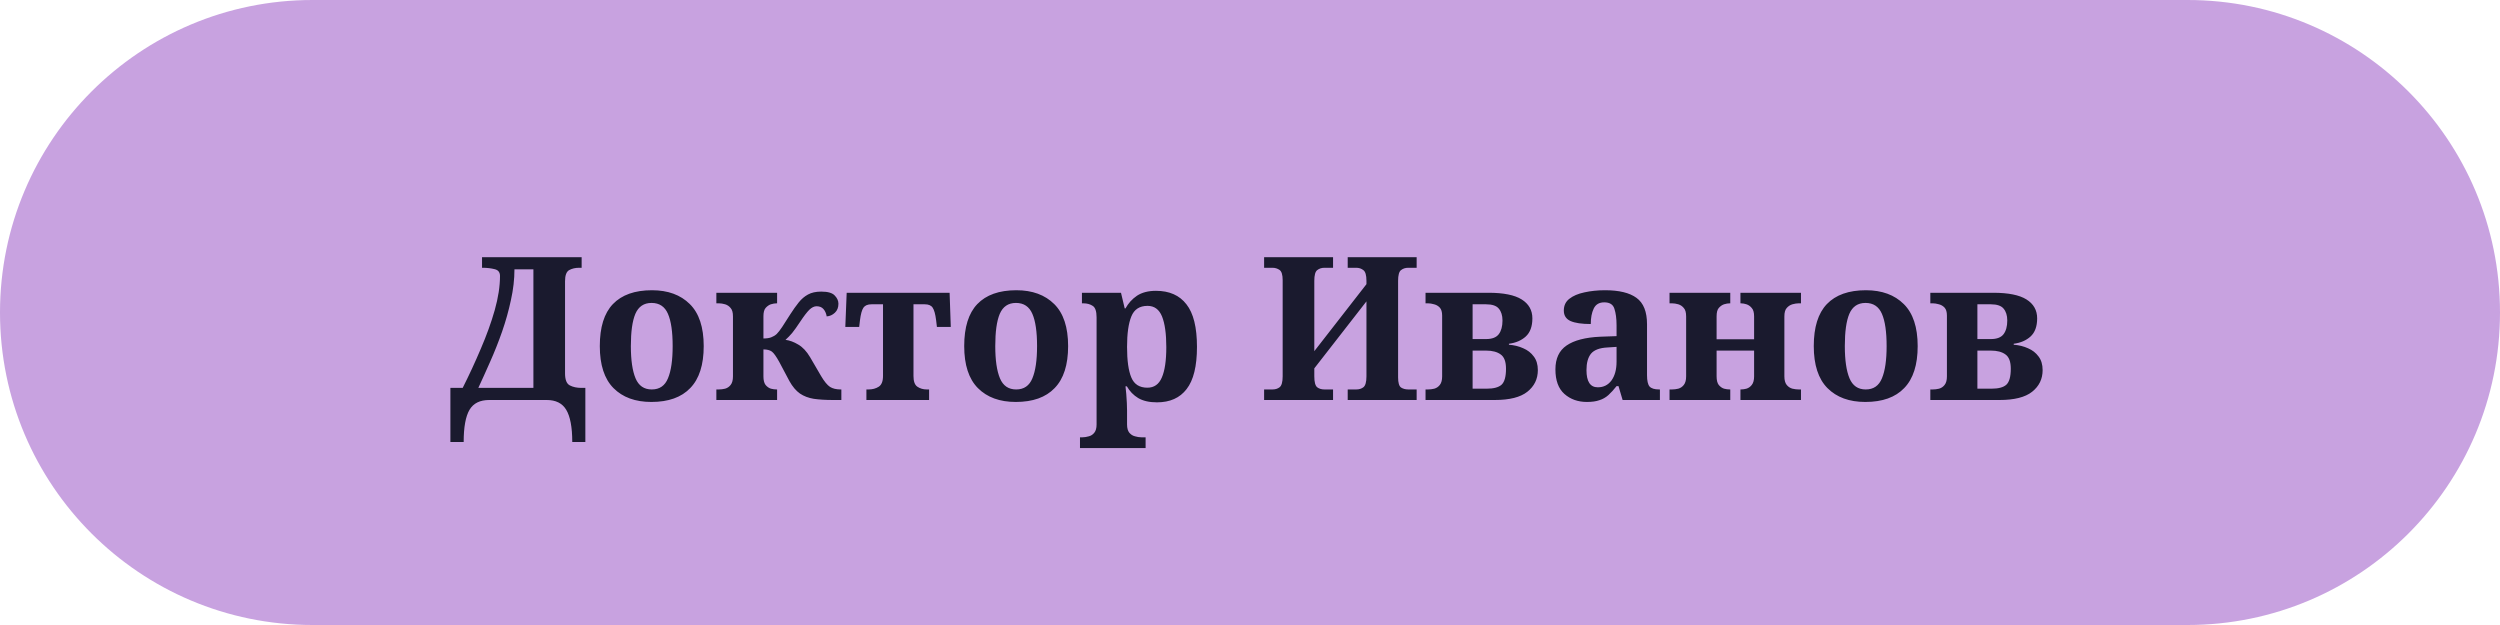
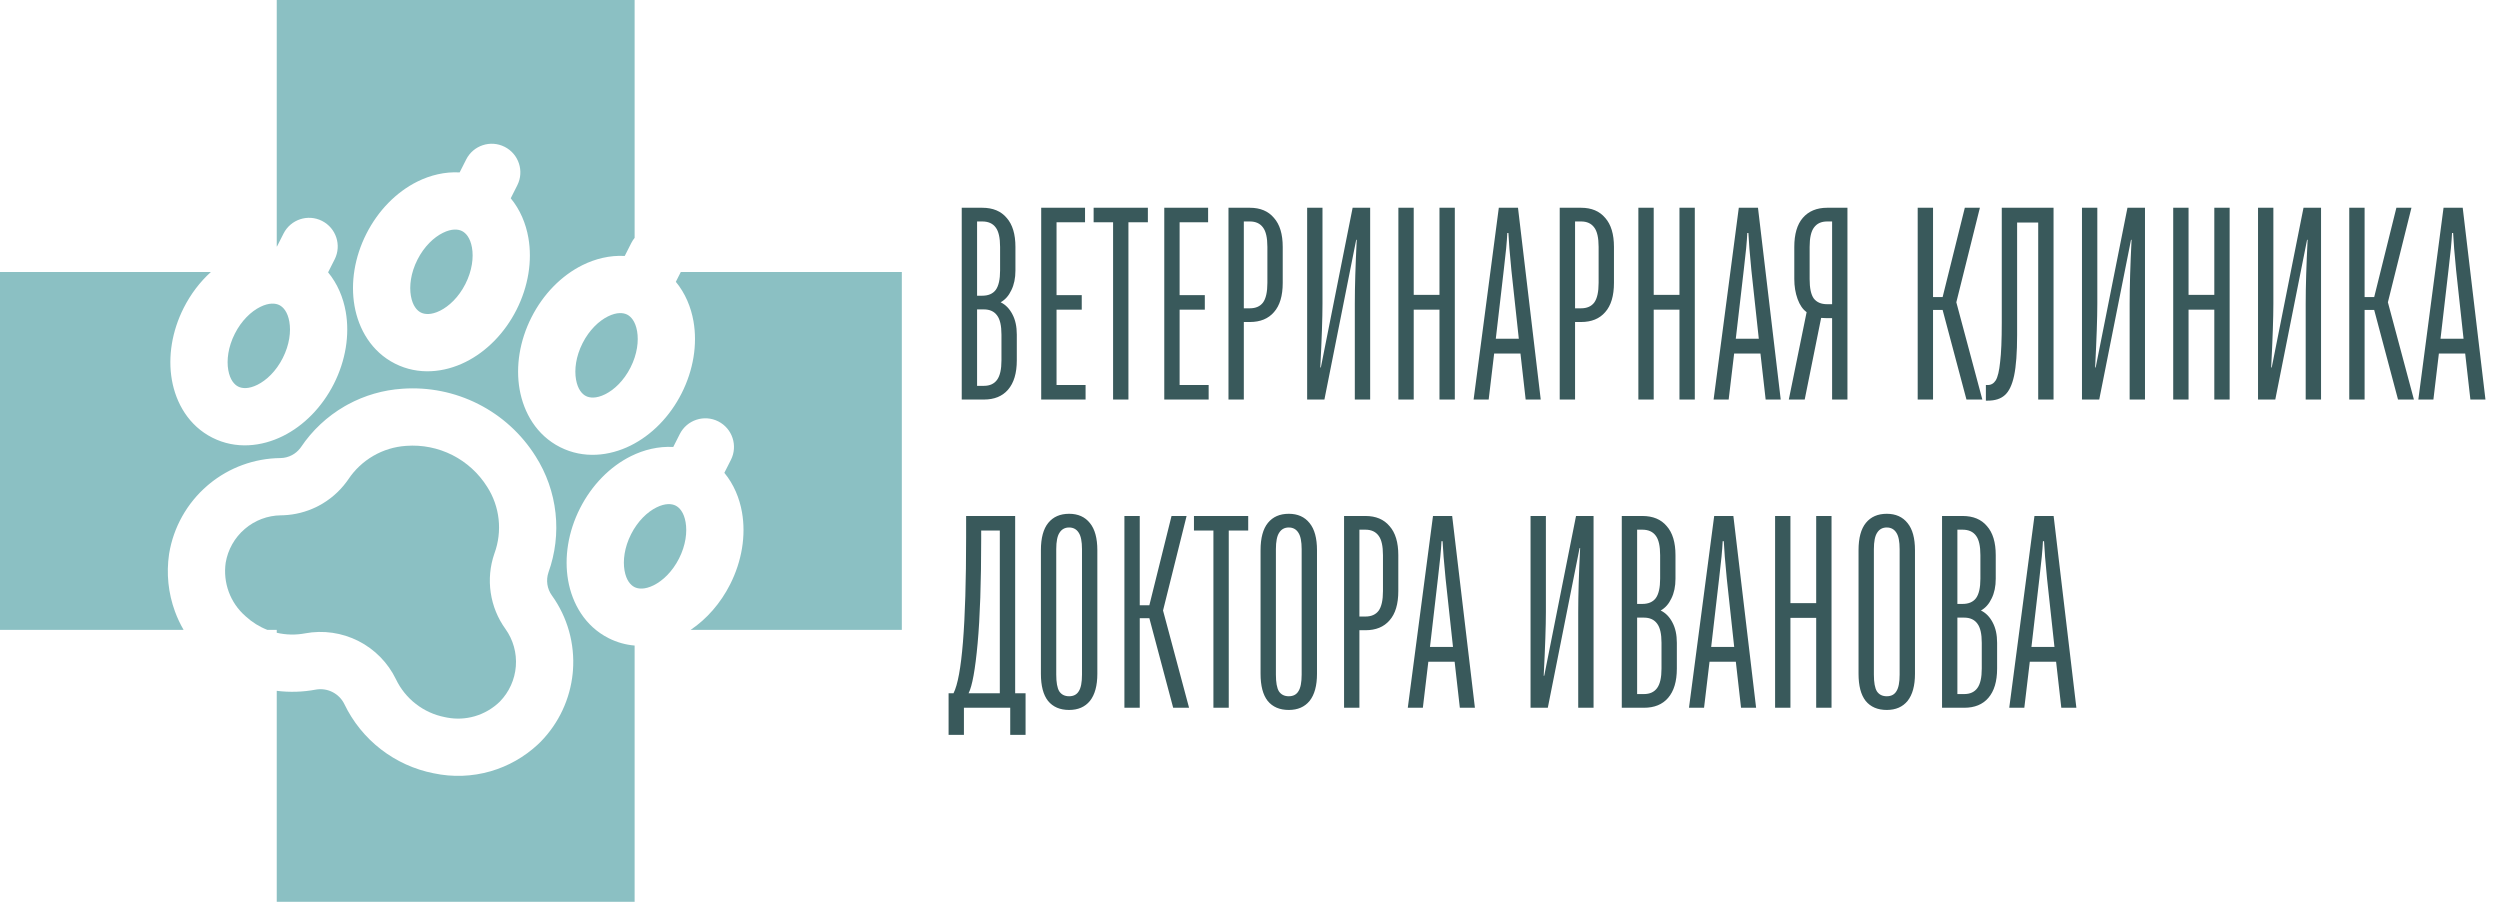
- <svg xmlns="http://www.w3.org/2000/svg" viewBox="0 0 200 50">
-   <rect width="200" height="50" rx="25" fill="#C8A2E0" />
-   <text x="100" y="32" font-family="Georgia, serif" font-size="16" font-weight="bold" fill="#1A1A2E" text-anchor="middle">Доктор Иванов</text>
+ <svg xmlns="http://www.w3.org/2000/svg" width="219" height="79" viewBox="0 0 219 79" fill="none">
+   <path d="M38.794 20.399C39.58 20.009 40.143 20.073 40.475 20.241C40.808 20.41 41.194 20.826 41.345 21.69C41.496 22.554 41.362 23.705 40.771 24.872C40.18 26.04 39.333 26.83 38.547 27.22C37.761 27.61 37.198 27.544 36.865 27.376C36.533 27.208 36.147 26.793 35.995 25.929C35.844 25.064 35.978 23.913 36.569 22.746C37.16 21.579 38.007 20.789 38.794 20.399Z" fill="#8BC0C3" />
+   <path fill-rule="evenodd" clip-rule="evenodd" d="M55.593 0V20.838C55.482 20.974 55.384 21.124 55.302 21.287L54.727 22.422C53.432 22.349 52.153 22.665 51.028 23.223C49.181 24.139 47.588 25.761 46.556 27.8C45.525 29.838 45.162 32.081 45.518 34.112C45.874 36.144 47 38.126 49.064 39.17C51.128 40.214 53.392 39.948 55.239 39.031C57.087 38.115 58.679 36.493 59.71 34.455C60.742 32.416 61.105 30.172 60.749 28.142C60.532 26.904 60.029 25.686 59.203 24.687L59.639 23.825H79V55.175H60.502C61.915 54.224 63.123 52.843 63.96 51.188C64.992 49.149 65.354 46.906 64.999 44.875C64.782 43.638 64.279 42.419 63.453 41.419L64.027 40.285C64.652 39.049 64.157 37.54 62.921 36.914C61.685 36.289 60.177 36.784 59.551 38.02L58.977 39.155C57.683 39.082 56.403 39.398 55.278 39.956C53.43 40.872 51.838 42.494 50.806 44.533C49.775 46.571 49.412 48.815 49.768 50.846C50.124 52.877 51.25 54.859 53.314 55.903C54.057 56.279 54.826 56.485 55.593 56.551V79H24.243V60.517C25.373 60.657 26.521 60.624 27.646 60.413L27.741 60.397C28.216 60.329 28.699 60.408 29.125 60.624C29.581 60.854 29.949 61.228 30.172 61.691C30.916 63.237 32.009 64.588 33.365 65.638C34.723 66.689 36.308 67.41 37.992 67.741V67.74C39.645 68.093 41.359 68.033 42.983 67.562C44.521 67.115 45.933 66.314 47.105 65.225L47.337 65.003L47.367 64.973C48.958 63.346 49.946 61.225 50.17 58.965L50.189 58.745C50.368 56.402 49.717 54.071 48.346 52.163L48.343 52.159C48.137 51.874 48.002 51.541 47.95 51.188C47.898 50.836 47.931 50.477 48.047 50.139H48.046C48.643 48.476 48.856 46.699 48.664 44.943C48.471 43.172 47.873 41.468 46.916 39.966C45.687 38.013 43.952 36.431 41.893 35.39C39.835 34.348 37.532 33.887 35.231 34.054C33.565 34.165 31.943 34.635 30.477 35.43L30.186 35.593C28.658 36.479 27.351 37.702 26.366 39.169L26.286 39.276C26.093 39.521 25.852 39.724 25.577 39.869C25.263 40.036 24.914 40.123 24.562 40.127L24.557 40.127C22.282 40.151 20.085 40.955 18.331 42.399L18.163 42.541C16.381 44.073 15.196 46.185 14.816 48.504L14.81 48.545C14.561 50.237 14.739 51.964 15.328 53.569C15.532 54.127 15.786 54.664 16.082 55.175H0V23.825H18.476C17.526 24.684 16.71 25.752 16.094 26.969C15.063 29.008 14.7 31.252 15.056 33.282C15.412 35.314 16.538 37.296 18.602 38.34C20.666 39.384 22.929 39.118 24.777 38.201C26.624 37.285 28.216 35.663 29.248 33.624C30.279 31.586 30.642 29.342 30.287 27.311C30.07 26.074 29.567 24.856 28.741 23.856L29.315 22.721C29.94 21.485 29.445 19.977 28.209 19.351C26.974 18.726 25.465 19.221 24.839 20.457L24.265 21.592C24.258 21.591 24.251 21.591 24.243 21.59V0H55.593ZM44.208 12.863C42.972 12.238 41.463 12.733 40.838 13.969L40.264 15.104C38.969 15.031 37.69 15.347 36.564 15.905C34.717 16.822 33.125 18.443 32.093 20.482C31.062 22.52 30.699 24.763 31.055 26.794C31.411 28.826 32.537 30.808 34.6 31.852C36.664 32.896 38.928 32.63 40.776 31.713C42.623 30.797 44.215 29.175 45.247 27.137C46.278 25.098 46.641 22.854 46.285 20.823C46.069 19.586 45.565 18.368 44.74 17.369L45.314 16.233C45.939 14.998 45.444 13.489 44.208 12.863Z" fill="#8BC0C3" />
+   <path d="M35.583 39.057C36.981 38.954 38.38 39.233 39.629 39.865C40.877 40.497 41.931 41.459 42.676 42.647C42.679 42.652 42.683 42.657 42.686 42.662C43.228 43.513 43.569 44.48 43.678 45.487C43.788 46.493 43.665 47.513 43.318 48.467L43.302 48.511C42.926 49.606 42.818 50.776 42.987 51.921L42.988 51.922C43.157 53.067 43.598 54.156 44.276 55.095C44.953 56.04 45.277 57.196 45.188 58.362C45.099 59.523 44.604 60.618 43.793 61.453C43.173 62.06 42.415 62.504 41.585 62.745C40.8 62.972 39.974 63.012 39.174 62.862L38.96 62.819C38.04 62.638 37.176 62.245 36.436 61.672L36.435 61.672C35.695 61.099 35.097 60.36 34.69 59.513C34.689 59.511 34.689 59.509 34.688 59.508C33.986 58.057 32.828 56.876 31.39 56.149C29.952 55.421 28.314 55.187 26.73 55.481C26.728 55.481 26.726 55.482 26.724 55.483C25.9 55.638 25.056 55.619 24.243 55.43V55.175H23.416C22.723 54.904 22.083 54.507 21.532 54.001C21.518 53.988 21.505 53.975 21.491 53.963C20.837 53.39 20.337 52.661 20.037 51.842C19.74 51.031 19.647 50.158 19.769 49.3C19.961 48.15 20.55 47.103 21.434 46.343C22.32 45.58 23.444 45.156 24.605 45.142L24.823 45.137C25.834 45.098 26.825 44.846 27.733 44.4L27.926 44.301H27.927C28.886 43.792 29.717 43.075 30.361 42.203L30.488 42.026L30.513 41.989C31.076 41.144 31.825 40.441 32.702 39.933C33.578 39.425 34.558 39.126 35.565 39.059C35.571 39.059 35.577 39.058 35.583 39.057Z" fill="#8BC0C3" />
+   <path d="M57.507 44.45C58.293 44.06 58.856 44.124 59.188 44.293C59.521 44.461 59.907 44.876 60.058 45.74C60.21 46.605 60.075 47.756 59.485 48.923C58.894 50.091 58.046 50.881 57.26 51.271C56.474 51.661 55.911 51.596 55.578 51.428C55.246 51.259 54.86 50.844 54.709 49.98C54.557 49.115 54.691 47.965 55.282 46.797C55.873 45.63 56.721 44.84 57.507 44.45Z" fill="#8BC0C3" />
+   <path d="M53.257 27.717C54.043 27.327 54.606 27.391 54.939 27.559C55.271 27.728 55.657 28.143 55.809 29.007C55.96 29.872 55.825 31.023 55.235 32.191C54.644 33.358 53.797 34.148 53.01 34.538C52.224 34.928 51.661 34.863 51.329 34.694C50.996 34.526 50.61 34.111 50.459 33.247C50.307 32.382 50.442 31.232 51.032 30.064C51.623 28.897 52.471 28.107 53.257 27.717Z" fill="#8BC0C3" />
+   <path d="M22.794 26.886C23.58 26.496 24.144 26.561 24.477 26.729C24.809 26.898 25.195 27.313 25.346 28.177C25.498 29.042 25.363 30.193 24.772 31.36C24.182 32.528 23.334 33.318 22.548 33.708C21.762 34.098 21.199 34.033 20.866 33.864C20.533 33.696 20.148 33.281 19.996 32.417C19.845 31.552 19.979 30.401 20.57 29.234C21.161 28.067 22.008 27.276 22.794 26.886Z" fill="#8BC0C3" />
+   <path d="M84.248 35V18.2H86.048C86.976 18.2 87.688 18.496 88.184 19.088C88.696 19.664 88.952 20.512 88.952 21.632V23.696C88.952 24.368 88.832 24.944 88.592 25.424C88.368 25.904 88.056 26.256 87.656 26.48C88.088 26.688 88.432 27.04 88.688 27.536C88.944 28.016 89.072 28.608 89.072 29.312V31.568C89.072 32.688 88.816 33.544 88.304 34.136C87.808 34.712 87.104 35 86.192 35H84.248ZM86.048 25.904C86.576 25.904 86.968 25.736 87.224 25.4C87.48 25.048 87.608 24.48 87.608 23.696V21.632C87.608 20.832 87.48 20.264 87.224 19.928C86.968 19.576 86.576 19.4 86.048 19.4H85.592V25.904H86.048ZM86.192 33.8C86.704 33.8 87.088 33.624 87.344 33.272C87.6 32.92 87.728 32.352 87.728 31.568V29.312C87.728 28.528 87.6 27.968 87.344 27.632C87.088 27.28 86.704 27.104 86.192 27.104H85.592V33.8H86.192ZM95.097 35H91.209V18.2H95.049V19.472H92.553V25.856H94.761V27.128H92.553V33.728H95.097V35ZM98.85 35H97.506V19.472H95.802V18.2H100.554V19.472H98.85V35ZM105.878 35H101.99V18.2H105.83V19.472H103.334V25.856H105.542V27.128H103.334V33.728H105.878V35ZM107.615 35V18.2H109.487C110.399 18.2 111.103 18.496 111.599 19.088C112.111 19.664 112.367 20.512 112.367 21.632V24.776C112.367 25.912 112.111 26.768 111.599 27.344C111.103 27.92 110.399 28.208 109.487 28.208H108.959V35H107.615ZM109.487 27.008C109.999 27.008 110.383 26.84 110.639 26.504C110.895 26.152 111.023 25.576 111.023 24.776V21.632C111.023 20.832 110.895 20.264 110.639 19.928C110.383 19.576 109.999 19.4 109.487 19.4H108.959V27.008H109.487ZM114.506 35V18.2H115.85V26.6C115.85 27.832 115.786 29.696 115.658 32.192H115.706L118.49 18.2H120.026V35H118.682V26.6C118.682 25.112 118.738 23.248 118.85 21.008H118.802L116.018 35H114.506ZM123.842 35H122.498V18.2H123.842V25.832H126.098V18.2H127.442V35H126.098V27.128H123.842V35ZM130.408 35H129.088L131.296 18.2H132.976L134.968 35H133.648L133.192 30.968H130.888L130.408 35ZM131.032 29.672H133.048L132.4 23.696C132.256 22.24 132.168 21.144 132.136 20.408H132.04C132.008 21.144 131.904 22.232 131.728 23.672L131.032 29.672ZM136.631 35V18.2H138.503C139.415 18.2 140.119 18.496 140.615 19.088C141.127 19.664 141.383 20.512 141.383 21.632V24.776C141.383 25.912 141.127 26.768 140.615 27.344C140.119 27.92 139.415 28.208 138.503 28.208H137.975V35H136.631ZM138.503 27.008C139.015 27.008 139.399 26.84 139.655 26.504C139.911 26.152 140.039 25.576 140.039 24.776V21.632C140.039 20.832 139.911 20.264 139.655 19.928C139.399 19.576 139.015 19.4 138.503 19.4H137.975V27.008H138.503ZM144.865 35H143.521V18.2H144.865V25.832H147.121V18.2H148.465V35H147.121V27.128H144.865V35ZM151.431 35H150.111L152.319 18.2H153.999L155.991 35H154.671L154.215 30.968H151.911L151.431 35ZM152.055 29.672H154.071L153.423 23.696C153.279 22.24 153.191 21.144 153.159 20.408H153.063C153.031 21.144 152.927 22.232 152.751 23.672L152.055 29.672ZM161.836 18.2V35H160.492V27.872C160.06 27.872 159.74 27.864 159.532 27.848L158.092 35H156.7L158.26 27.344C157.924 27.104 157.66 26.72 157.468 26.192C157.276 25.664 157.18 25.08 157.18 24.44V21.632C157.18 20.512 157.428 19.664 157.924 19.088C158.436 18.496 159.148 18.2 160.06 18.2H161.836ZM160.492 26.648V19.4H160.06C159.548 19.4 159.164 19.576 158.908 19.928C158.652 20.264 158.524 20.832 158.524 21.632V24.44C158.524 25.24 158.644 25.808 158.884 26.144C159.14 26.48 159.532 26.648 160.06 26.648H160.492ZM169.334 35H167.99V18.2H169.334V26.024H170.174L172.118 18.2H173.438L171.374 26.48L173.654 35H172.262L170.174 27.152H169.334V35ZM173.963 35.096V33.728H174.131C174.419 33.728 174.651 33.592 174.827 33.32C175.003 33.032 175.131 32.496 175.211 31.712C175.307 30.928 175.355 29.784 175.355 28.28V18.2H179.891V35H178.547V19.496H176.699V29.36C176.699 30.896 176.611 32.08 176.435 32.912C176.259 33.728 175.987 34.296 175.619 34.616C175.267 34.936 174.771 35.096 174.131 35.096H173.963ZM182.381 35V18.2H183.725V26.6C183.725 27.832 183.661 29.696 183.533 32.192H183.581L186.365 18.2H187.901V35H186.557V26.6C186.557 25.112 186.613 23.248 186.725 21.008H186.677L183.893 35H182.381ZM191.717 35H190.373V18.2H191.717V25.832H193.973V18.2H195.317V35H193.973V27.128H191.717V35ZM197.803 35V18.2H199.147V26.6C199.147 27.832 199.083 29.696 198.955 32.192H199.003L201.787 18.2H203.323V35H201.979V26.6C201.979 25.112 202.035 23.248 202.147 21.008H202.099L199.315 35H197.803ZM207.139 35H205.795V18.2H207.139V26.024H207.979L209.923 18.2H211.243L209.179 26.48L211.459 35H210.067L207.979 27.152H207.139V35ZM213.166 35H211.846L214.054 18.2H215.734L217.726 35H216.406L215.95 30.968H213.646L213.166 35ZM213.79 29.672H215.806L215.158 23.696C215.014 22.24 214.926 21.144 214.894 20.408H214.798C214.766 21.144 214.662 22.232 214.486 23.672L213.79 29.672ZM83.096 64.376V60.728H83.528C84.264 59.288 84.632 54.736 84.632 47.072V45.2H88.928V60.728H89.84V64.376H88.496V62H84.44V64.376H83.096ZM87.584 60.728V46.472H85.952V47.216C85.952 51.024 85.848 54.072 85.64 56.36C85.432 58.648 85.168 60.104 84.848 60.728H87.584ZM93.655 62.192C92.855 62.192 92.239 61.928 91.807 61.4C91.391 60.872 91.183 60.08 91.183 59.024V48.2C91.183 47.128 91.399 46.328 91.831 45.8C92.263 45.272 92.871 45.008 93.655 45.008C94.439 45.008 95.047 45.28 95.479 45.824C95.911 46.352 96.127 47.144 96.127 48.2V59.024C96.127 60.064 95.911 60.856 95.479 61.4C95.047 61.928 94.439 62.192 93.655 62.192ZM93.655 60.992C94.039 60.992 94.319 60.848 94.495 60.56C94.687 60.272 94.783 59.784 94.783 59.096V48.104C94.783 47.432 94.687 46.952 94.495 46.664C94.303 46.36 94.023 46.208 93.655 46.208C93.287 46.208 93.007 46.36 92.815 46.664C92.623 46.952 92.527 47.432 92.527 48.104V59.096C92.527 59.784 92.615 60.272 92.791 60.56C92.983 60.848 93.271 60.992 93.655 60.992ZM99.842 62H98.498V45.2H99.842V53.024H100.682L102.626 45.2H103.946L101.882 53.48L104.162 62H102.77L100.682 54.152H99.842V62ZM107.639 62H106.295V46.472H104.591V45.2H109.343V46.472H107.639V62ZM112.897 62.192C112.097 62.192 111.481 61.928 111.049 61.4C110.633 60.872 110.425 60.08 110.425 59.024V48.2C110.425 47.128 110.641 46.328 111.073 45.8C111.505 45.272 112.113 45.008 112.897 45.008C113.681 45.008 114.289 45.28 114.721 45.824C115.153 46.352 115.369 47.144 115.369 48.2V59.024C115.369 60.064 115.153 60.856 114.721 61.4C114.289 61.928 113.681 62.192 112.897 62.192ZM112.897 60.992C113.281 60.992 113.561 60.848 113.737 60.56C113.929 60.272 114.025 59.784 114.025 59.096V48.104C114.025 47.432 113.929 46.952 113.737 46.664C113.545 46.36 113.265 46.208 112.897 46.208C112.529 46.208 112.249 46.36 112.057 46.664C111.865 46.952 111.769 47.432 111.769 48.104V59.096C111.769 59.784 111.857 60.272 112.033 60.56C112.225 60.848 112.513 60.992 112.897 60.992ZM117.74 62V45.2H119.612C120.524 45.2 121.228 45.496 121.724 46.088C122.236 46.664 122.492 47.512 122.492 48.632V51.776C122.492 52.912 122.236 53.768 121.724 54.344C121.228 54.92 120.524 55.208 119.612 55.208H119.084V62H117.74ZM119.612 54.008C120.124 54.008 120.508 53.84 120.764 53.504C121.02 53.152 121.148 52.576 121.148 51.776V48.632C121.148 47.832 121.02 47.264 120.764 46.928C120.508 46.576 120.124 46.4 119.612 46.4H119.084V54.008H119.612ZM124.642 62H123.322L125.53 45.2H127.21L129.202 62H127.882L127.426 57.968H125.122L124.642 62ZM125.266 56.672H127.282L126.634 50.696C126.49 49.24 126.402 48.144 126.37 47.408H126.274C126.242 48.144 126.138 49.232 125.962 50.672L125.266 56.672ZM134.076 62V45.2H135.42V53.6C135.42 54.832 135.356 56.696 135.228 59.192H135.276L138.06 45.2H139.596V62H138.252V53.6C138.252 52.112 138.308 50.248 138.42 48.008H138.372L135.588 62H134.076ZM142.068 62V45.2H143.868C144.796 45.2 145.508 45.496 146.004 46.088C146.516 46.664 146.772 47.512 146.772 48.632V50.696C146.772 51.368 146.652 51.944 146.412 52.424C146.188 52.904 145.876 53.256 145.476 53.48C145.908 53.688 146.252 54.04 146.508 54.536C146.764 55.016 146.892 55.608 146.892 56.312V58.568C146.892 59.688 146.636 60.544 146.124 61.136C145.628 61.712 144.924 62 144.012 62H142.068ZM143.868 52.904C144.396 52.904 144.788 52.736 145.044 52.4C145.3 52.048 145.428 51.48 145.428 50.696V48.632C145.428 47.832 145.3 47.264 145.044 46.928C144.788 46.576 144.396 46.4 143.868 46.4H143.412V52.904H143.868ZM144.012 60.8C144.524 60.8 144.908 60.624 145.164 60.272C145.42 59.92 145.548 59.352 145.548 58.568V56.312C145.548 55.528 145.42 54.968 145.164 54.632C144.908 54.28 144.524 54.104 144.012 54.104H143.412V60.8H144.012ZM149.275 62H147.955L150.163 45.2H151.843L153.835 62H152.515L152.059 57.968H149.755L149.275 62ZM149.899 56.672H151.915L151.267 50.696C151.123 49.24 151.035 48.144 151.003 47.408H150.907C150.875 48.144 150.771 49.232 150.595 50.672L149.899 56.672ZM156.842 62H155.498V45.2H156.842V52.832H159.098V45.2H160.442V62H159.098V54.128H156.842V62ZM165.28 62.192C164.48 62.192 163.864 61.928 163.432 61.4C163.016 60.872 162.808 60.08 162.808 59.024V48.2C162.808 47.128 163.024 46.328 163.456 45.8C163.888 45.272 164.496 45.008 165.28 45.008C166.064 45.008 166.672 45.28 167.104 45.824C167.536 46.352 167.752 47.144 167.752 48.2V59.024C167.752 60.064 167.536 60.856 167.104 61.4C166.672 61.928 166.064 62.192 165.28 62.192ZM165.28 60.992C165.664 60.992 165.944 60.848 166.12 60.56C166.312 60.272 166.408 59.784 166.408 59.096V48.104C166.408 47.432 166.312 46.952 166.12 46.664C165.928 46.36 165.648 46.208 165.28 46.208C164.912 46.208 164.632 46.36 164.44 46.664C164.248 46.952 164.152 47.432 164.152 48.104V59.096C164.152 59.784 164.24 60.272 164.416 60.56C164.608 60.848 164.896 60.992 165.28 60.992ZM170.123 62V45.2H171.923C172.851 45.2 173.563 45.496 174.059 46.088C174.571 46.664 174.827 47.512 174.827 48.632V50.696C174.827 51.368 174.707 51.944 174.467 52.424C174.243 52.904 173.931 53.256 173.531 53.48C173.963 53.688 174.307 54.04 174.563 54.536C174.819 55.016 174.947 55.608 174.947 56.312V58.568C174.947 59.688 174.691 60.544 174.179 61.136C173.683 61.712 172.979 62 172.067 62H170.123ZM171.923 52.904C172.451 52.904 172.843 52.736 173.099 52.4C173.355 52.048 173.483 51.48 173.483 50.696V48.632C173.483 47.832 173.355 47.264 173.099 46.928C172.843 46.576 172.451 46.4 171.923 46.4H171.467V52.904H171.923ZM172.067 60.8C172.579 60.8 172.963 60.624 173.219 60.272C173.475 59.92 173.603 59.352 173.603 58.568V56.312C173.603 55.528 173.475 54.968 173.219 54.632C172.963 54.28 172.579 54.104 172.067 54.104H171.467V60.8H172.067ZM177.33 62H176.01L178.218 45.2H179.898L181.89 62H180.57L180.114 57.968H177.81L177.33 62ZM177.954 56.672H179.97L179.322 50.696C179.178 49.24 179.09 48.144 179.058 47.408H178.962C178.93 48.144 178.826 49.232 178.65 50.672L177.954 56.672Z" fill="#39595B" />
</svg>
